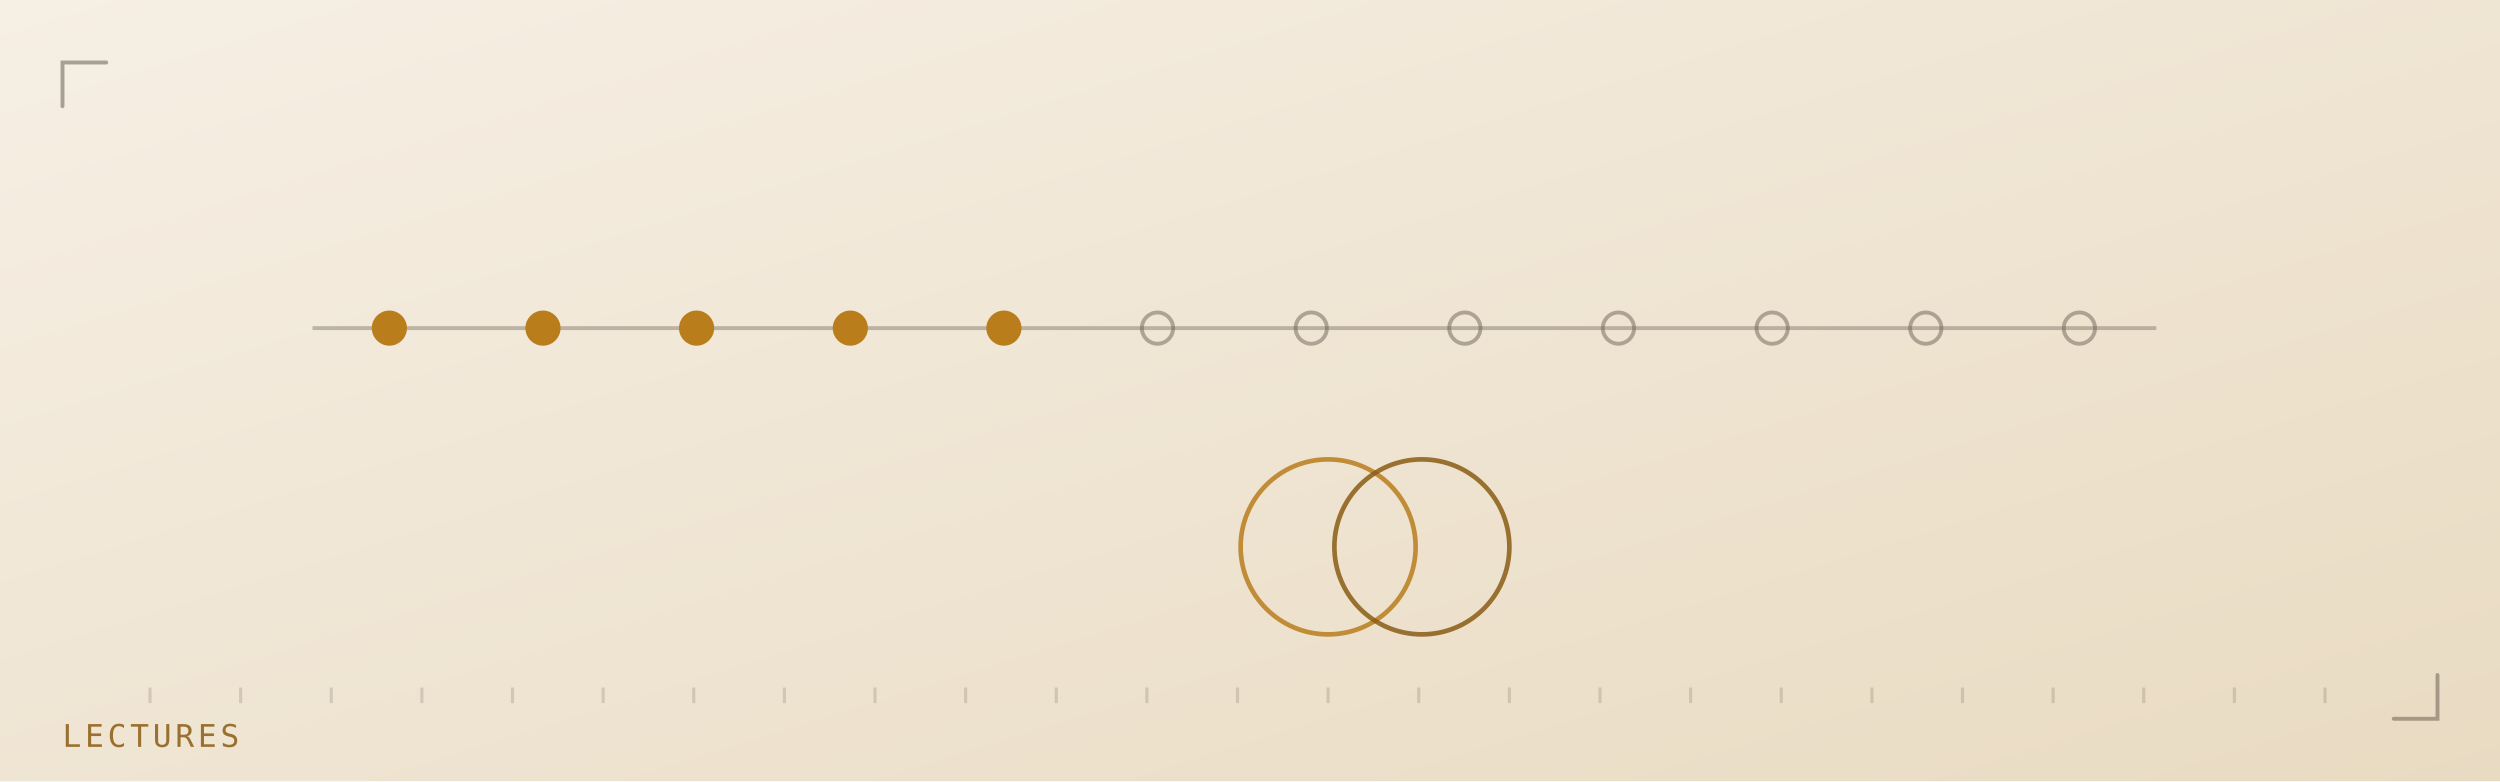
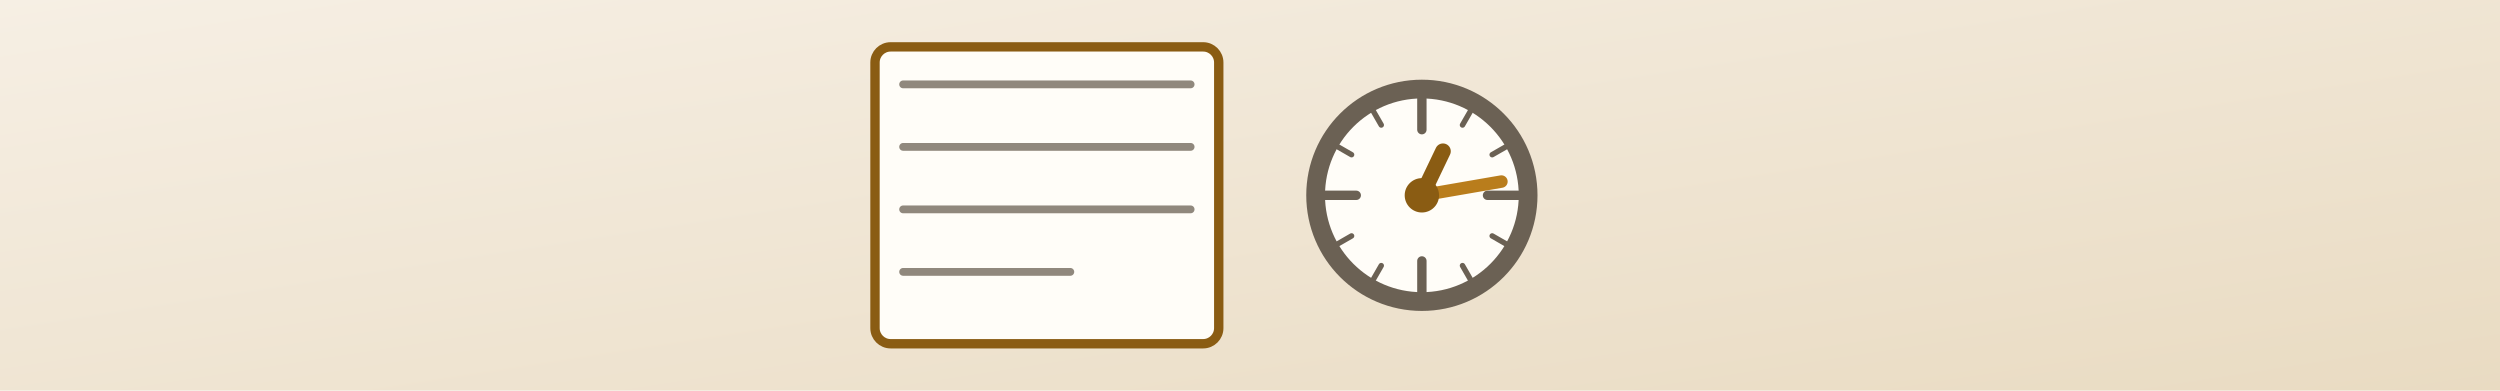
- <svg xmlns="http://www.w3.org/2000/svg" viewBox="0 0 1600 500" width="1600" height="500">
+ <svg xmlns="http://www.w3.org/2000/svg" viewBox="0 0 1600 250" width="1600" height="250">
  <defs>
    <linearGradient id="bg" x1="0" y1="0" x2="1" y2="1">
      <stop offset="0" stop-color="#f6efe4" />
      <stop offset="1" stop-color="#e9dbc2" />
    </linearGradient>
  </defs>
-   <rect width="1600" height="500" fill="url(#bg)" />
-   <g stroke="#6b6154" stroke-width="2" opacity="0.22">
-     <line x1="96" y1="440" x2="96" y2="450" />
-     <line x1="154" y1="440" x2="154" y2="450" />
-     <line x1="212" y1="440" x2="212" y2="450" />
-     <line x1="270" y1="440" x2="270" y2="450" />
-     <line x1="328" y1="440" x2="328" y2="450" />
-     <line x1="386" y1="440" x2="386" y2="450" />
-     <line x1="444" y1="440" x2="444" y2="450" />
-     <line x1="502" y1="440" x2="502" y2="450" />
-     <line x1="560" y1="440" x2="560" y2="450" />
-     <line x1="618" y1="440" x2="618" y2="450" />
-     <line x1="676" y1="440" x2="676" y2="450" />
-     <line x1="734" y1="440" x2="734" y2="450" />
-     <line x1="792" y1="440" x2="792" y2="450" />
-     <line x1="850" y1="440" x2="850" y2="450" />
-     <line x1="908" y1="440" x2="908" y2="450" />
-     <line x1="966" y1="440" x2="966" y2="450" />
-     <line x1="1024" y1="440" x2="1024" y2="450" />
-     <line x1="1082" y1="440" x2="1082" y2="450" />
-     <line x1="1140" y1="440" x2="1140" y2="450" />
-     <line x1="1198" y1="440" x2="1198" y2="450" />
-     <line x1="1256" y1="440" x2="1256" y2="450" />
-     <line x1="1314" y1="440" x2="1314" y2="450" />
-     <line x1="1372" y1="440" x2="1372" y2="450" />
-     <line x1="1430" y1="440" x2="1430" y2="450" />
-     <line x1="1488" y1="440" x2="1488" y2="450" />
+   <rect width="1600" height="250" fill="url(#bg)" />
+   <g>
+     <rect x="560" y="30" width="220" height="190" rx="10" fill="#fffdf8" stroke="#8a5c13" stroke-width="6" />
+     <line x1="578" y1="54" x2="762" y2="54" stroke="#6b6154" stroke-width="5" stroke-linecap="round" opacity="0.75" />
+     <line x1="578" y1="94" x2="762" y2="94" stroke="#6b6154" stroke-width="5" stroke-linecap="round" opacity="0.75" />
+     <line x1="578" y1="134" x2="762" y2="134" stroke="#6b6154" stroke-width="5" stroke-linecap="round" opacity="0.75" />
+     <line x1="578" y1="174" x2="685" y2="174" stroke="#6b6154" stroke-width="5" stroke-linecap="round" opacity="0.75" />
  </g>
-   <g stroke="#6b6154" stroke-width="2.5" fill="none" stroke-linecap="round" opacity="0.55">
-     <path d="M 40 68 L 40 40 L 68 40" />
-     <path d="M 1532 460 L 1560 460 L 1560 432" />
-   </g>
-   <text x="40" y="478" font-family="ui-monospace, monospace" font-size="20" letter-spacing="0.12em" fill="#8a5c13" opacity="0.85">LECTURES</text>
  <g>
-     <line x1="200" y1="210" x2="1380" y2="210" stroke="#6b6154" stroke-width="2.5" opacity="0.4" />
-     <circle cx="249.2" cy="210" r="10" fill="#b97d1c" stroke="#b97d1c" stroke-width="2.5" opacity="1" />
-     <circle cx="347.5" cy="210" r="10" fill="#b97d1c" stroke="#b97d1c" stroke-width="2.5" opacity="1" />
-     <circle cx="445.8" cy="210" r="10" fill="#b97d1c" stroke="#b97d1c" stroke-width="2.5" opacity="1" />
-     <circle cx="544.2" cy="210" r="10" fill="#b97d1c" stroke="#b97d1c" stroke-width="2.5" opacity="1" />
-     <circle cx="642.5" cy="210" r="10" fill="#b97d1c" stroke="#b97d1c" stroke-width="2.5" opacity="1" />
-     <circle cx="740.8" cy="210" r="10" fill="none" stroke="#6b6154" stroke-width="2.5" opacity="0.5" />
-     <circle cx="839.2" cy="210" r="10" fill="none" stroke="#6b6154" stroke-width="2.5" opacity="0.5" />
-     <circle cx="937.5" cy="210" r="10" fill="none" stroke="#6b6154" stroke-width="2.5" opacity="0.5" />
-     <circle cx="1035.8" cy="210" r="10" fill="none" stroke="#6b6154" stroke-width="2.5" opacity="0.5" />
-     <circle cx="1134.2" cy="210" r="10" fill="none" stroke="#6b6154" stroke-width="2.5" opacity="0.5" />
-     <circle cx="1232.5" cy="210" r="10" fill="none" stroke="#6b6154" stroke-width="2.5" opacity="0.5" />
-     <circle cx="1330.8" cy="210" r="10" fill="none" stroke="#6b6154" stroke-width="2.5" opacity="0.5" />
-   </g>
-   <g fill="none" stroke-width="3">
-     <circle cx="850.0" cy="350" r="56" stroke="#b97d1c" opacity="0.85" />
-     <circle cx="910.0" cy="350" r="56" stroke="#8a5c13" opacity="0.85" />
+     <circle cx="910" cy="125" r="68" fill="#fffdf8" stroke="#6b6154" stroke-width="12" />
+     <line x1="910.0" y1="83.0" x2="910.0" y2="63.0" stroke="#6b6154" stroke-width="6" stroke-linecap="round" />
+     <line x1="936.0" y1="80.0" x2="941.0" y2="71.3" stroke="#6b6154" stroke-width="3.5" stroke-linecap="round" />
+     <line x1="955.0" y1="99.0" x2="963.7" y2="94.0" stroke="#6b6154" stroke-width="3.5" stroke-linecap="round" />
+     <line x1="952.0" y1="125.0" x2="972.0" y2="125.0" stroke="#6b6154" stroke-width="6" stroke-linecap="round" />
+     <line x1="955.0" y1="151.0" x2="963.7" y2="156.0" stroke="#6b6154" stroke-width="3.5" stroke-linecap="round" />
+     <line x1="936.0" y1="170.0" x2="941.0" y2="178.7" stroke="#6b6154" stroke-width="3.5" stroke-linecap="round" />
+     <line x1="910.0" y1="167.0" x2="910.0" y2="187.0" stroke="#6b6154" stroke-width="6" stroke-linecap="round" />
+     <line x1="884.0" y1="170.0" x2="879.0" y2="178.7" stroke="#6b6154" stroke-width="3.5" stroke-linecap="round" />
+     <line x1="865.0" y1="151.0" x2="856.3" y2="156.0" stroke="#6b6154" stroke-width="3.5" stroke-linecap="round" />
+     <line x1="868.0" y1="125.0" x2="848.0" y2="125.0" stroke="#6b6154" stroke-width="6" stroke-linecap="round" />
+     <line x1="865.0" y1="99.0" x2="856.3" y2="94.0" stroke="#6b6154" stroke-width="3.5" stroke-linecap="round" />
+     <line x1="884.0" y1="80.0" x2="879.0" y2="71.3" stroke="#6b6154" stroke-width="3.5" stroke-linecap="round" />
+     <line x1="910" y1="125" x2="923.5" y2="96.8" stroke="#8a5c13" stroke-width="10" stroke-linecap="round" />
+     <line x1="910" y1="125" x2="960.9" y2="116.2" stroke="#b97d1c" stroke-width="8" stroke-linecap="round" />
+     <circle cx="910" cy="125" r="11" fill="#8a5c13" />
  </g>
</svg>
